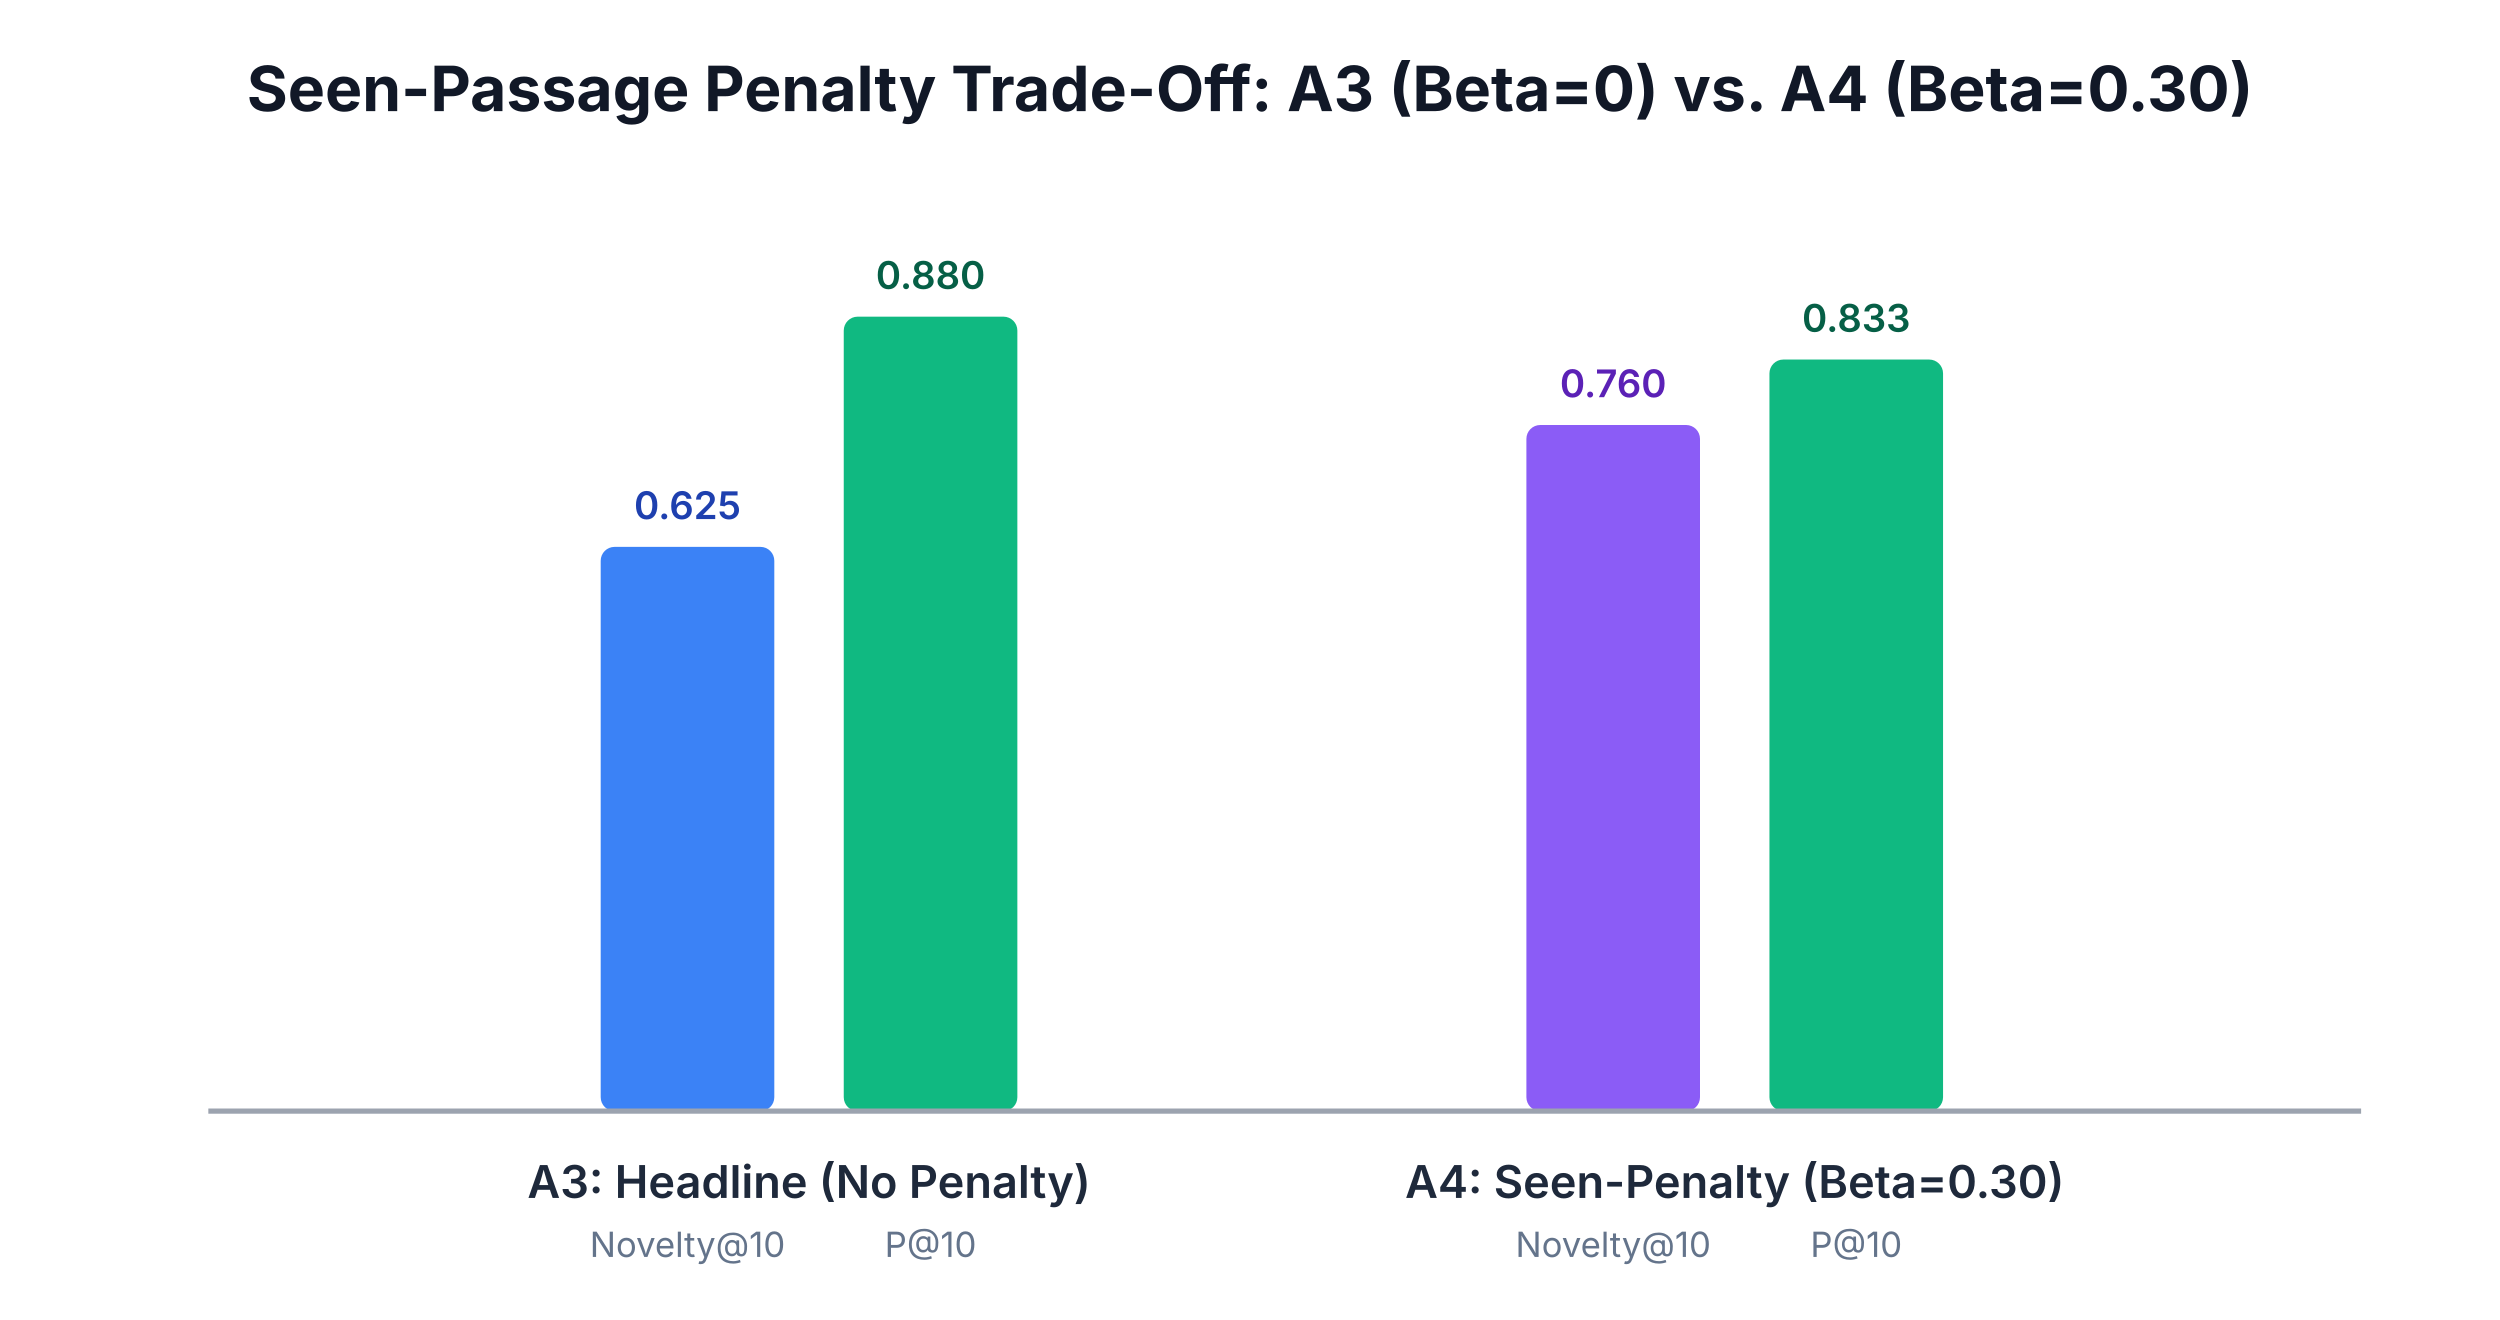
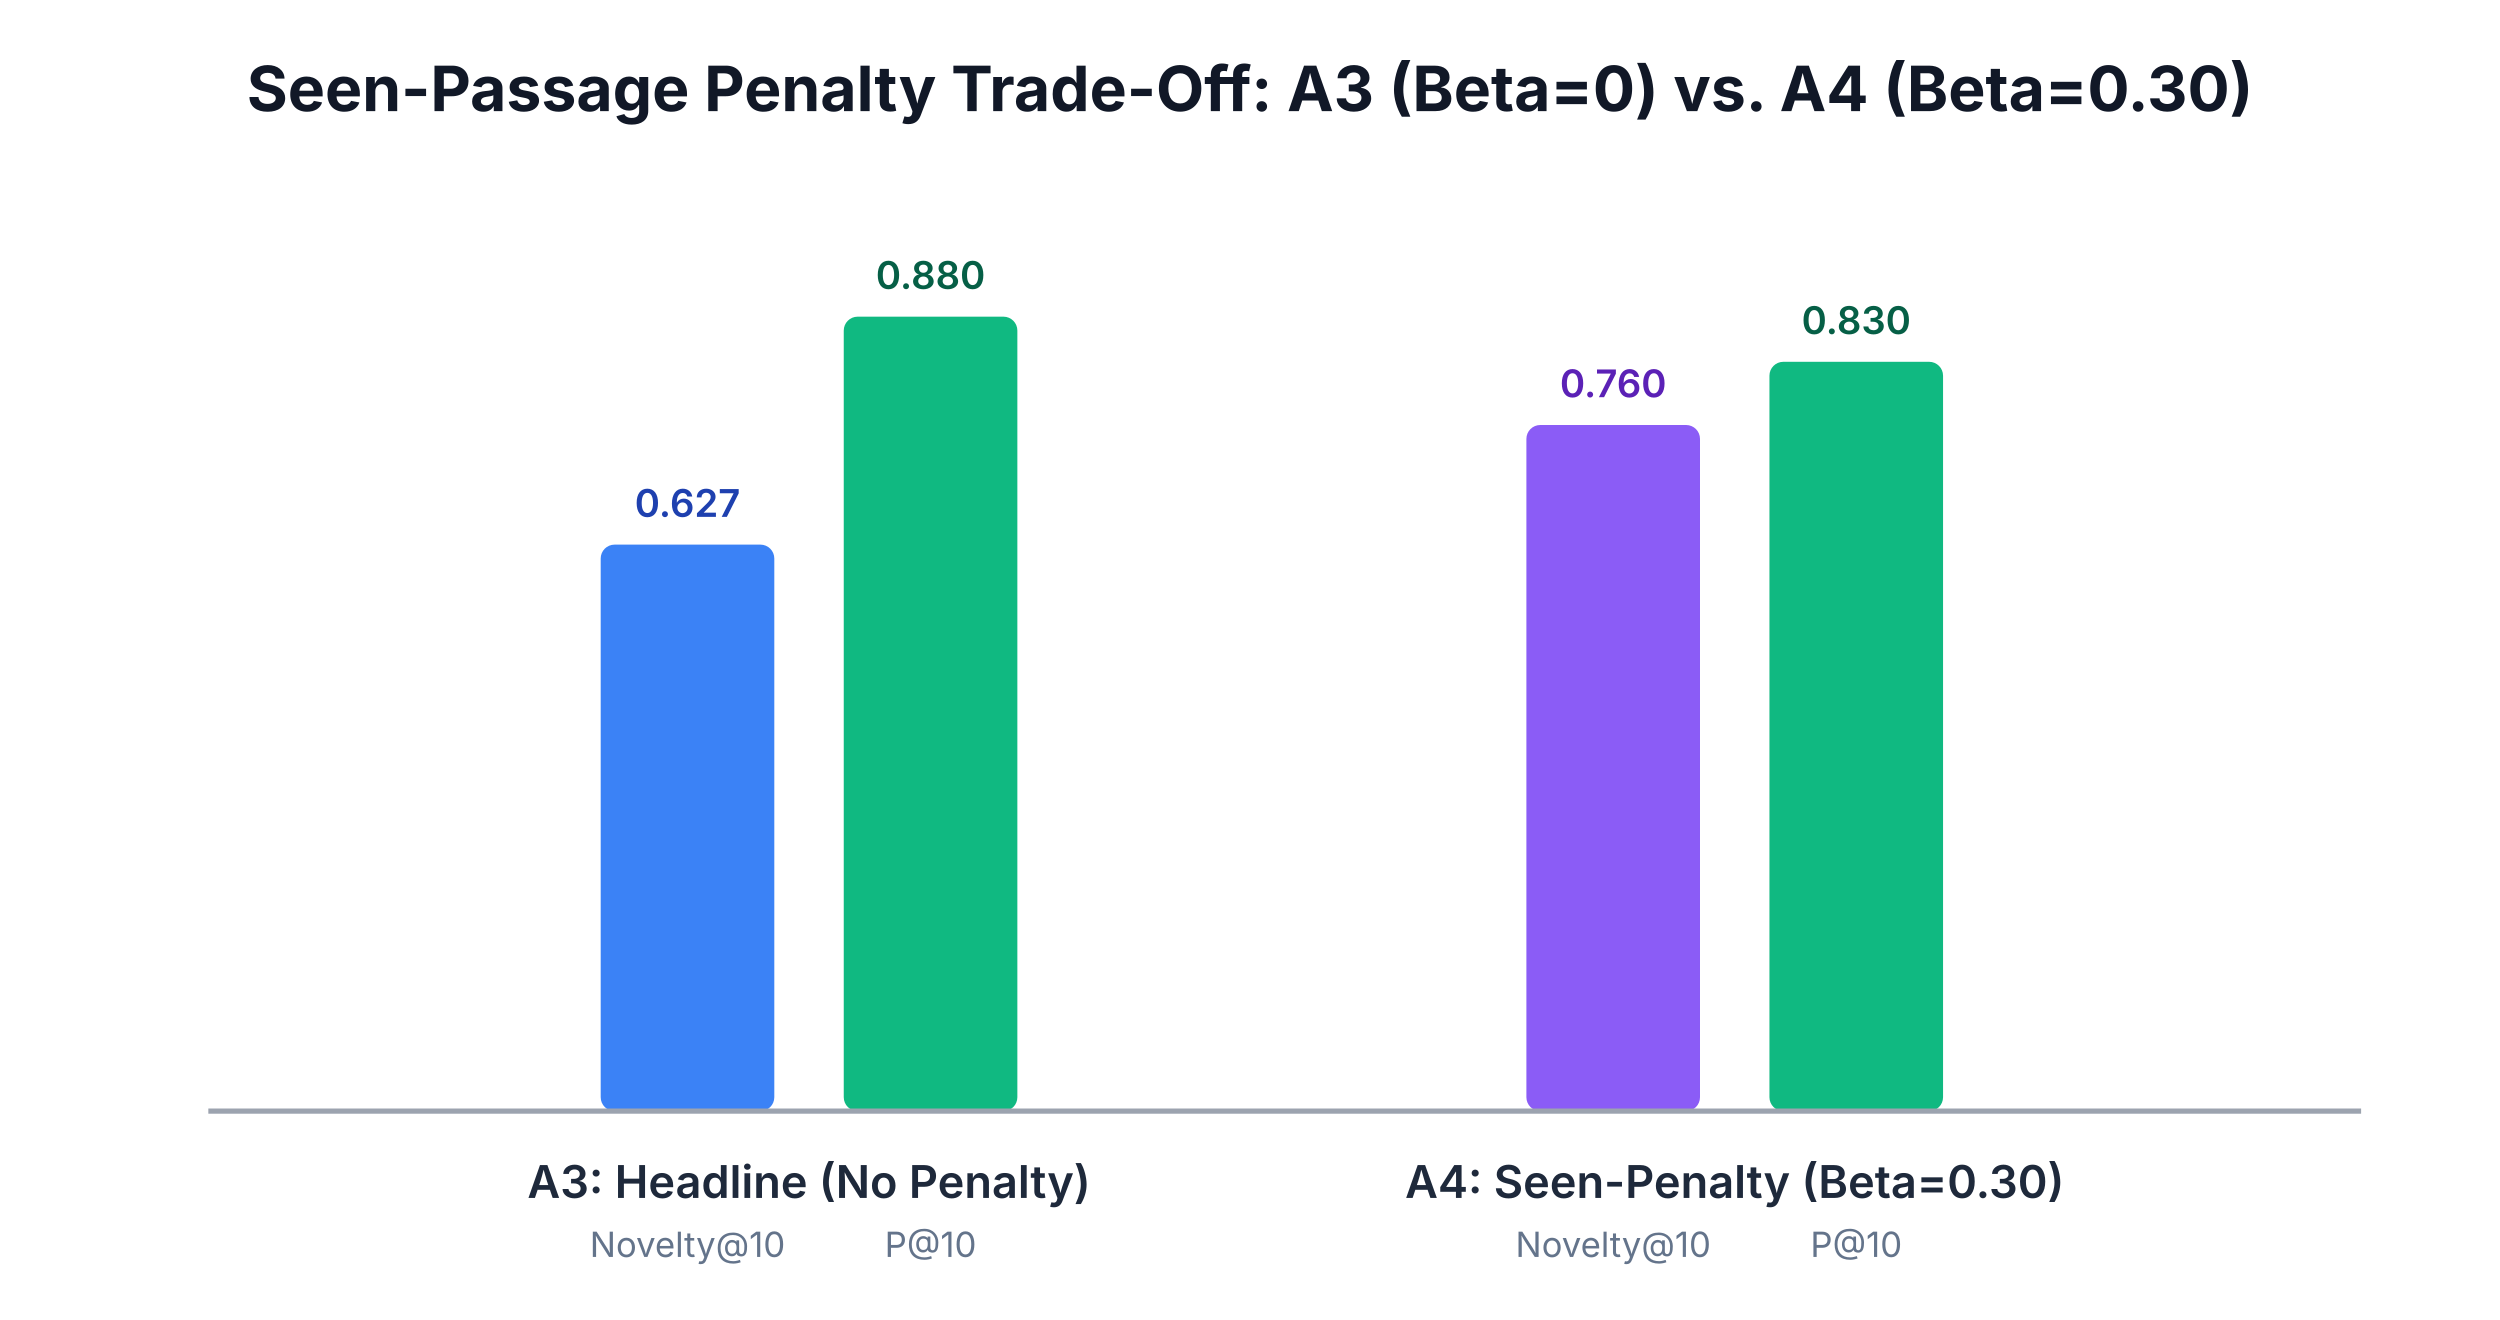
<svg xmlns="http://www.w3.org/2000/svg" width="720" height="380" style="background:#ffffff; font-family: Inter, system-ui, sans-serif;">
  <text x="360" y="32" font-size="18" text-anchor="middle" font-weight="bold" fill="#111827">Seen-Passage Penalty Trade-Off: A3 (Beta=0) vs. A4 (Beta=0.30)</text>
  <g transform="translate(153, 0)">
    <text x="80" y="345" font-size="13" font-weight="600" text-anchor="middle" fill="#1e293b">A3: Headline (No Penalty)</text>
-     <rect x="20" y="157.5" width="50" height="162.5" fill="#3b82f6" rx="4" />
-     <text x="45" y="149.5" font-size="11" font-weight="600" text-anchor="middle" fill="#1e40af">0.625</text>
+     <rect x="20" y="156.85" width="50" height="163.15" fill="#3b82f6" rx="4" />
+     <text x="45" y="148.85" font-size="11" font-weight="600" text-anchor="middle" fill="#1e40af">0.627</text>
    <text x="45" y="362" font-size="10" text-anchor="middle" fill="#64748b">Novelty@10</text>
    <rect x="90" y="91.2" width="50" height="228.8" fill="#10b981" rx="4" />
    <text x="115" y="83.2" font-size="11" font-weight="600" text-anchor="middle" fill="#065f46">0.880</text>
    <text x="115" y="362" font-size="10" text-anchor="middle" fill="#64748b">P@10</text>
  </g>
  <g transform="translate(419.6, 0)">
    <text x="80" y="345" font-size="13" font-weight="600" text-anchor="middle" fill="#1e293b">A4: Seen-Penalty (Beta=0.30)</text>
    <rect x="20" y="122.4" width="50" height="197.6" fill="#8b5cf6" rx="4" />
    <text x="45" y="114.4" font-size="11" font-weight="600" text-anchor="middle" fill="#5b21b6">0.760</text>
    <text x="45" y="362" font-size="10" text-anchor="middle" fill="#64748b">Novelty@10</text>
-     <rect x="90" y="103.55" width="50" height="216.45" fill="#10b981" rx="4" />
-     <text x="115" y="95.55" font-size="11" font-weight="600" text-anchor="middle" fill="#065f46">0.833</text>
+     <rect x="90" y="104.2" width="50" height="215.8" fill="#10b981" rx="4" />
+     <text x="115" y="96.2" font-size="11" font-weight="600" text-anchor="middle" fill="#065f46">0.830</text>
    <text x="115" y="362" font-size="10" text-anchor="middle" fill="#64748b">P@10</text>
  </g>
  <line x1="60" y1="320" x2="680" y2="320" stroke="#9ca3af" stroke-width="1.5" />
</svg>
